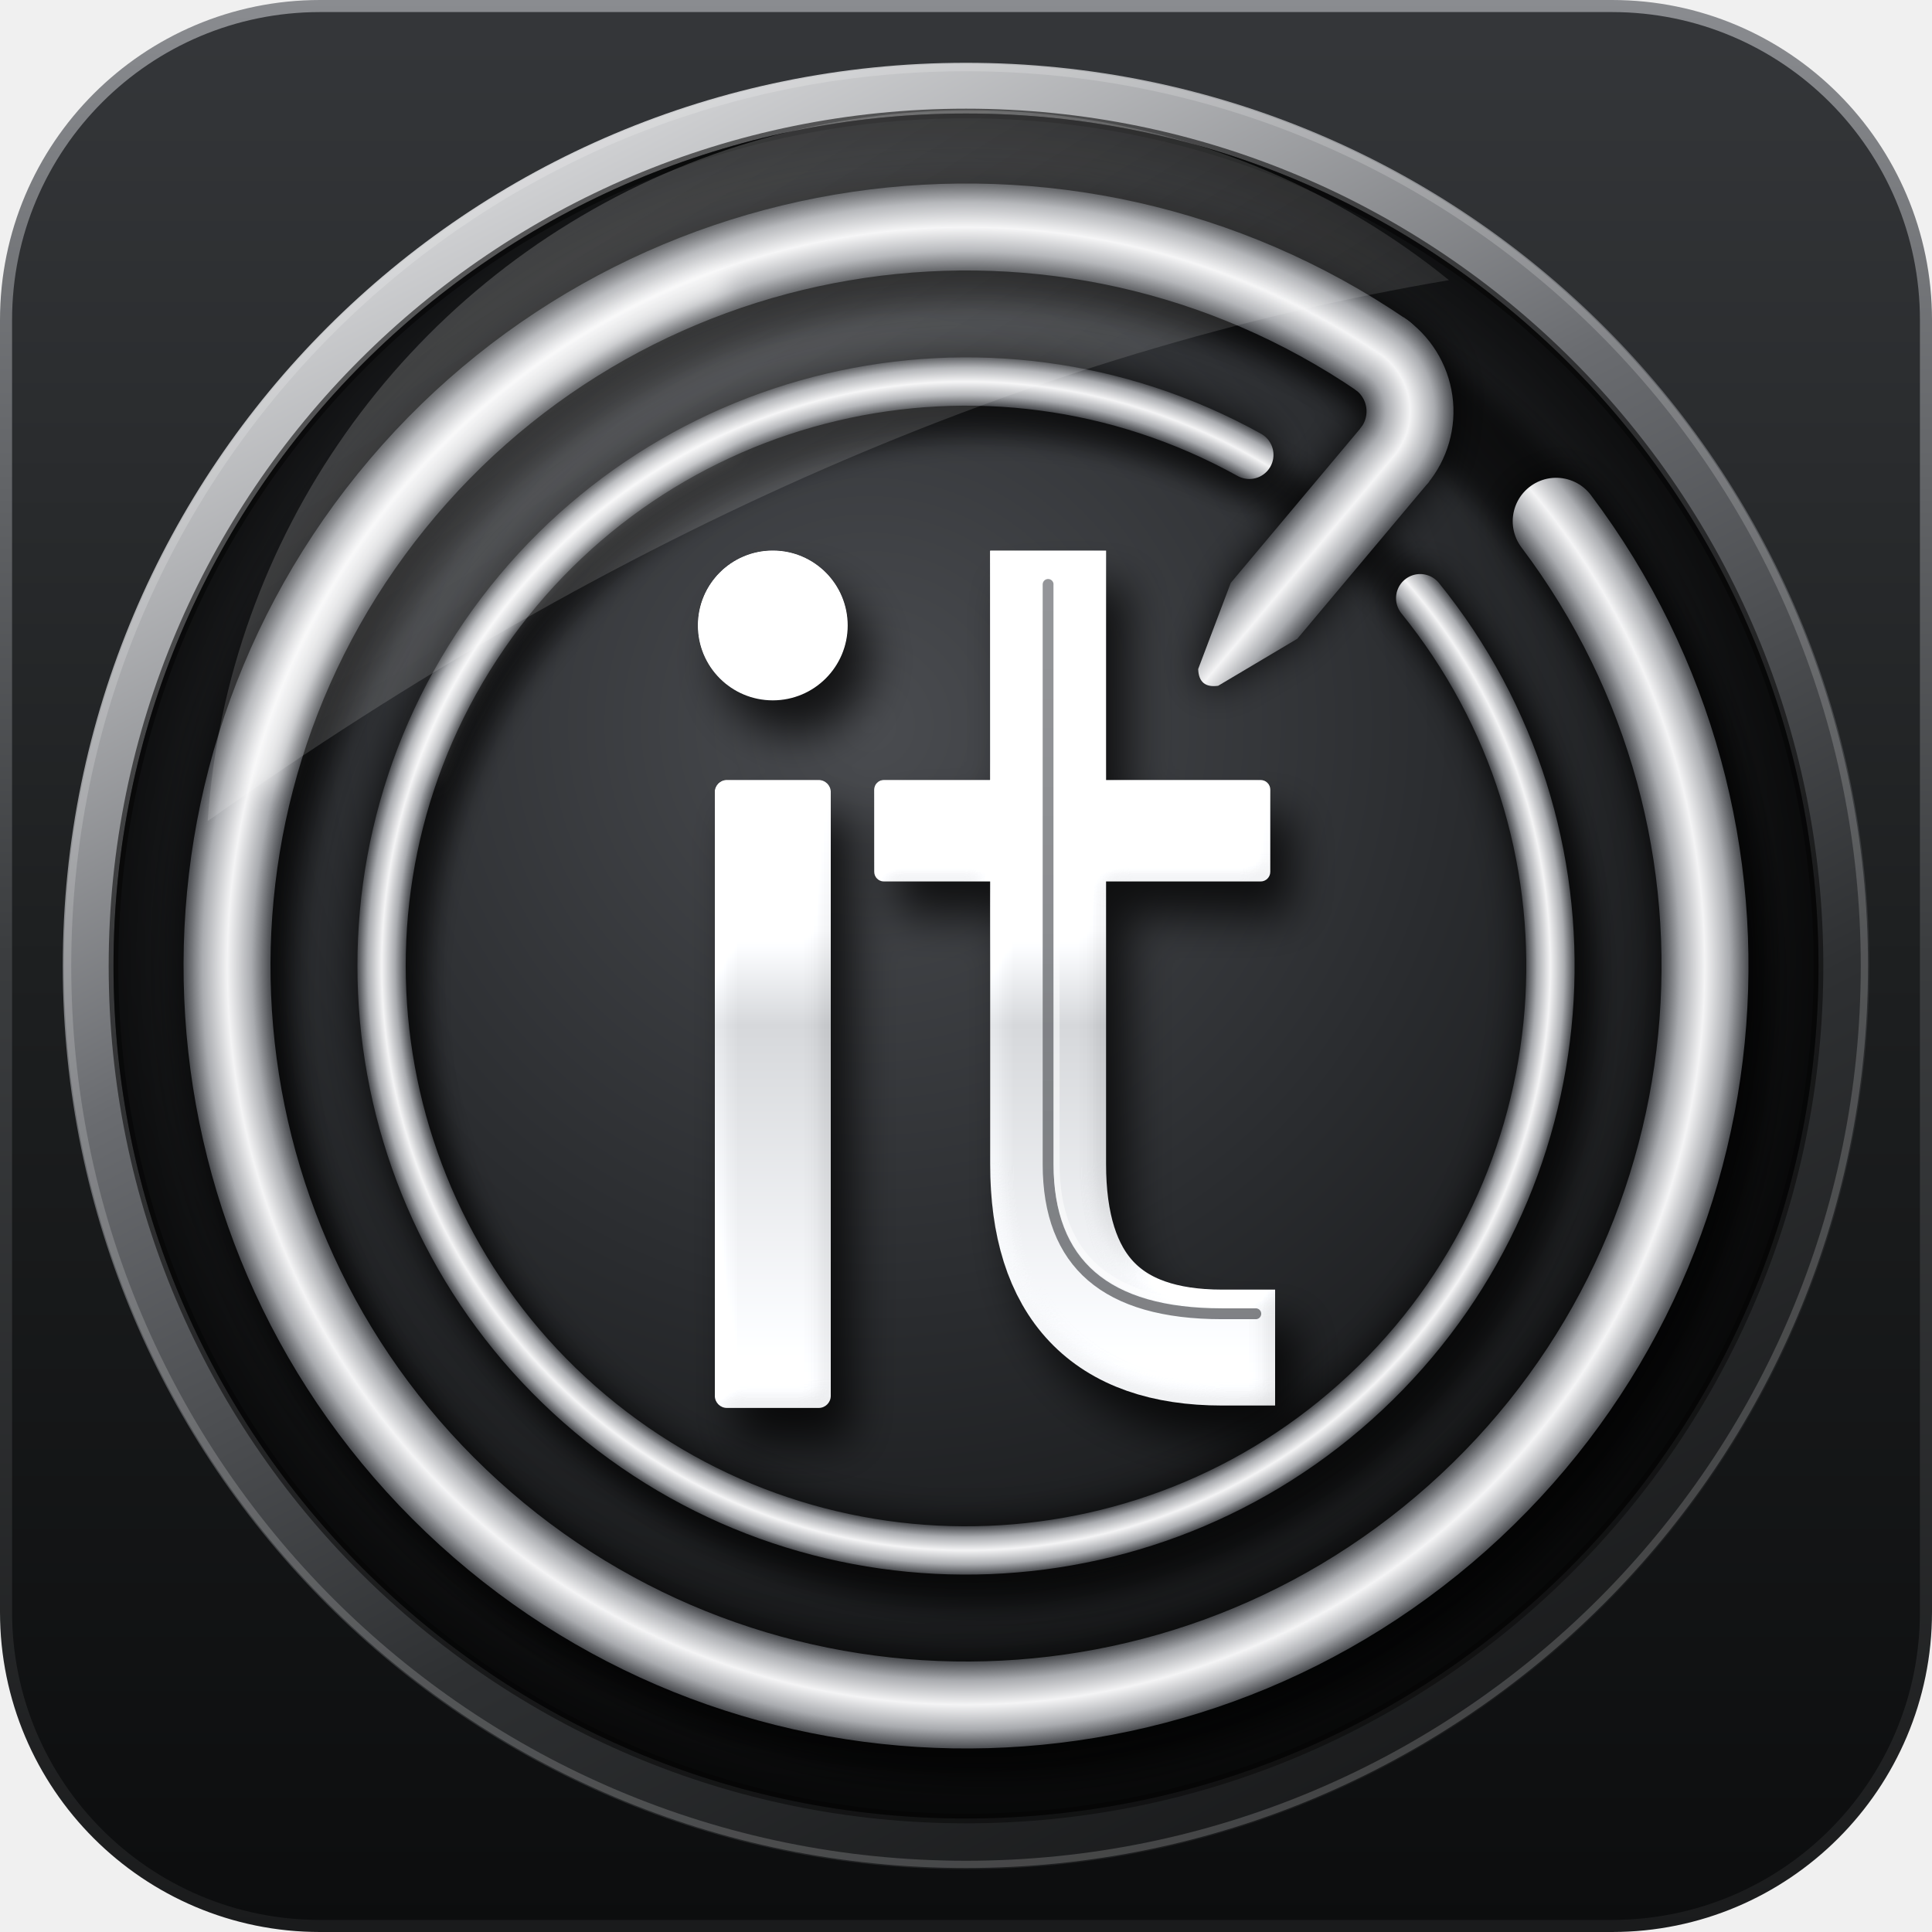
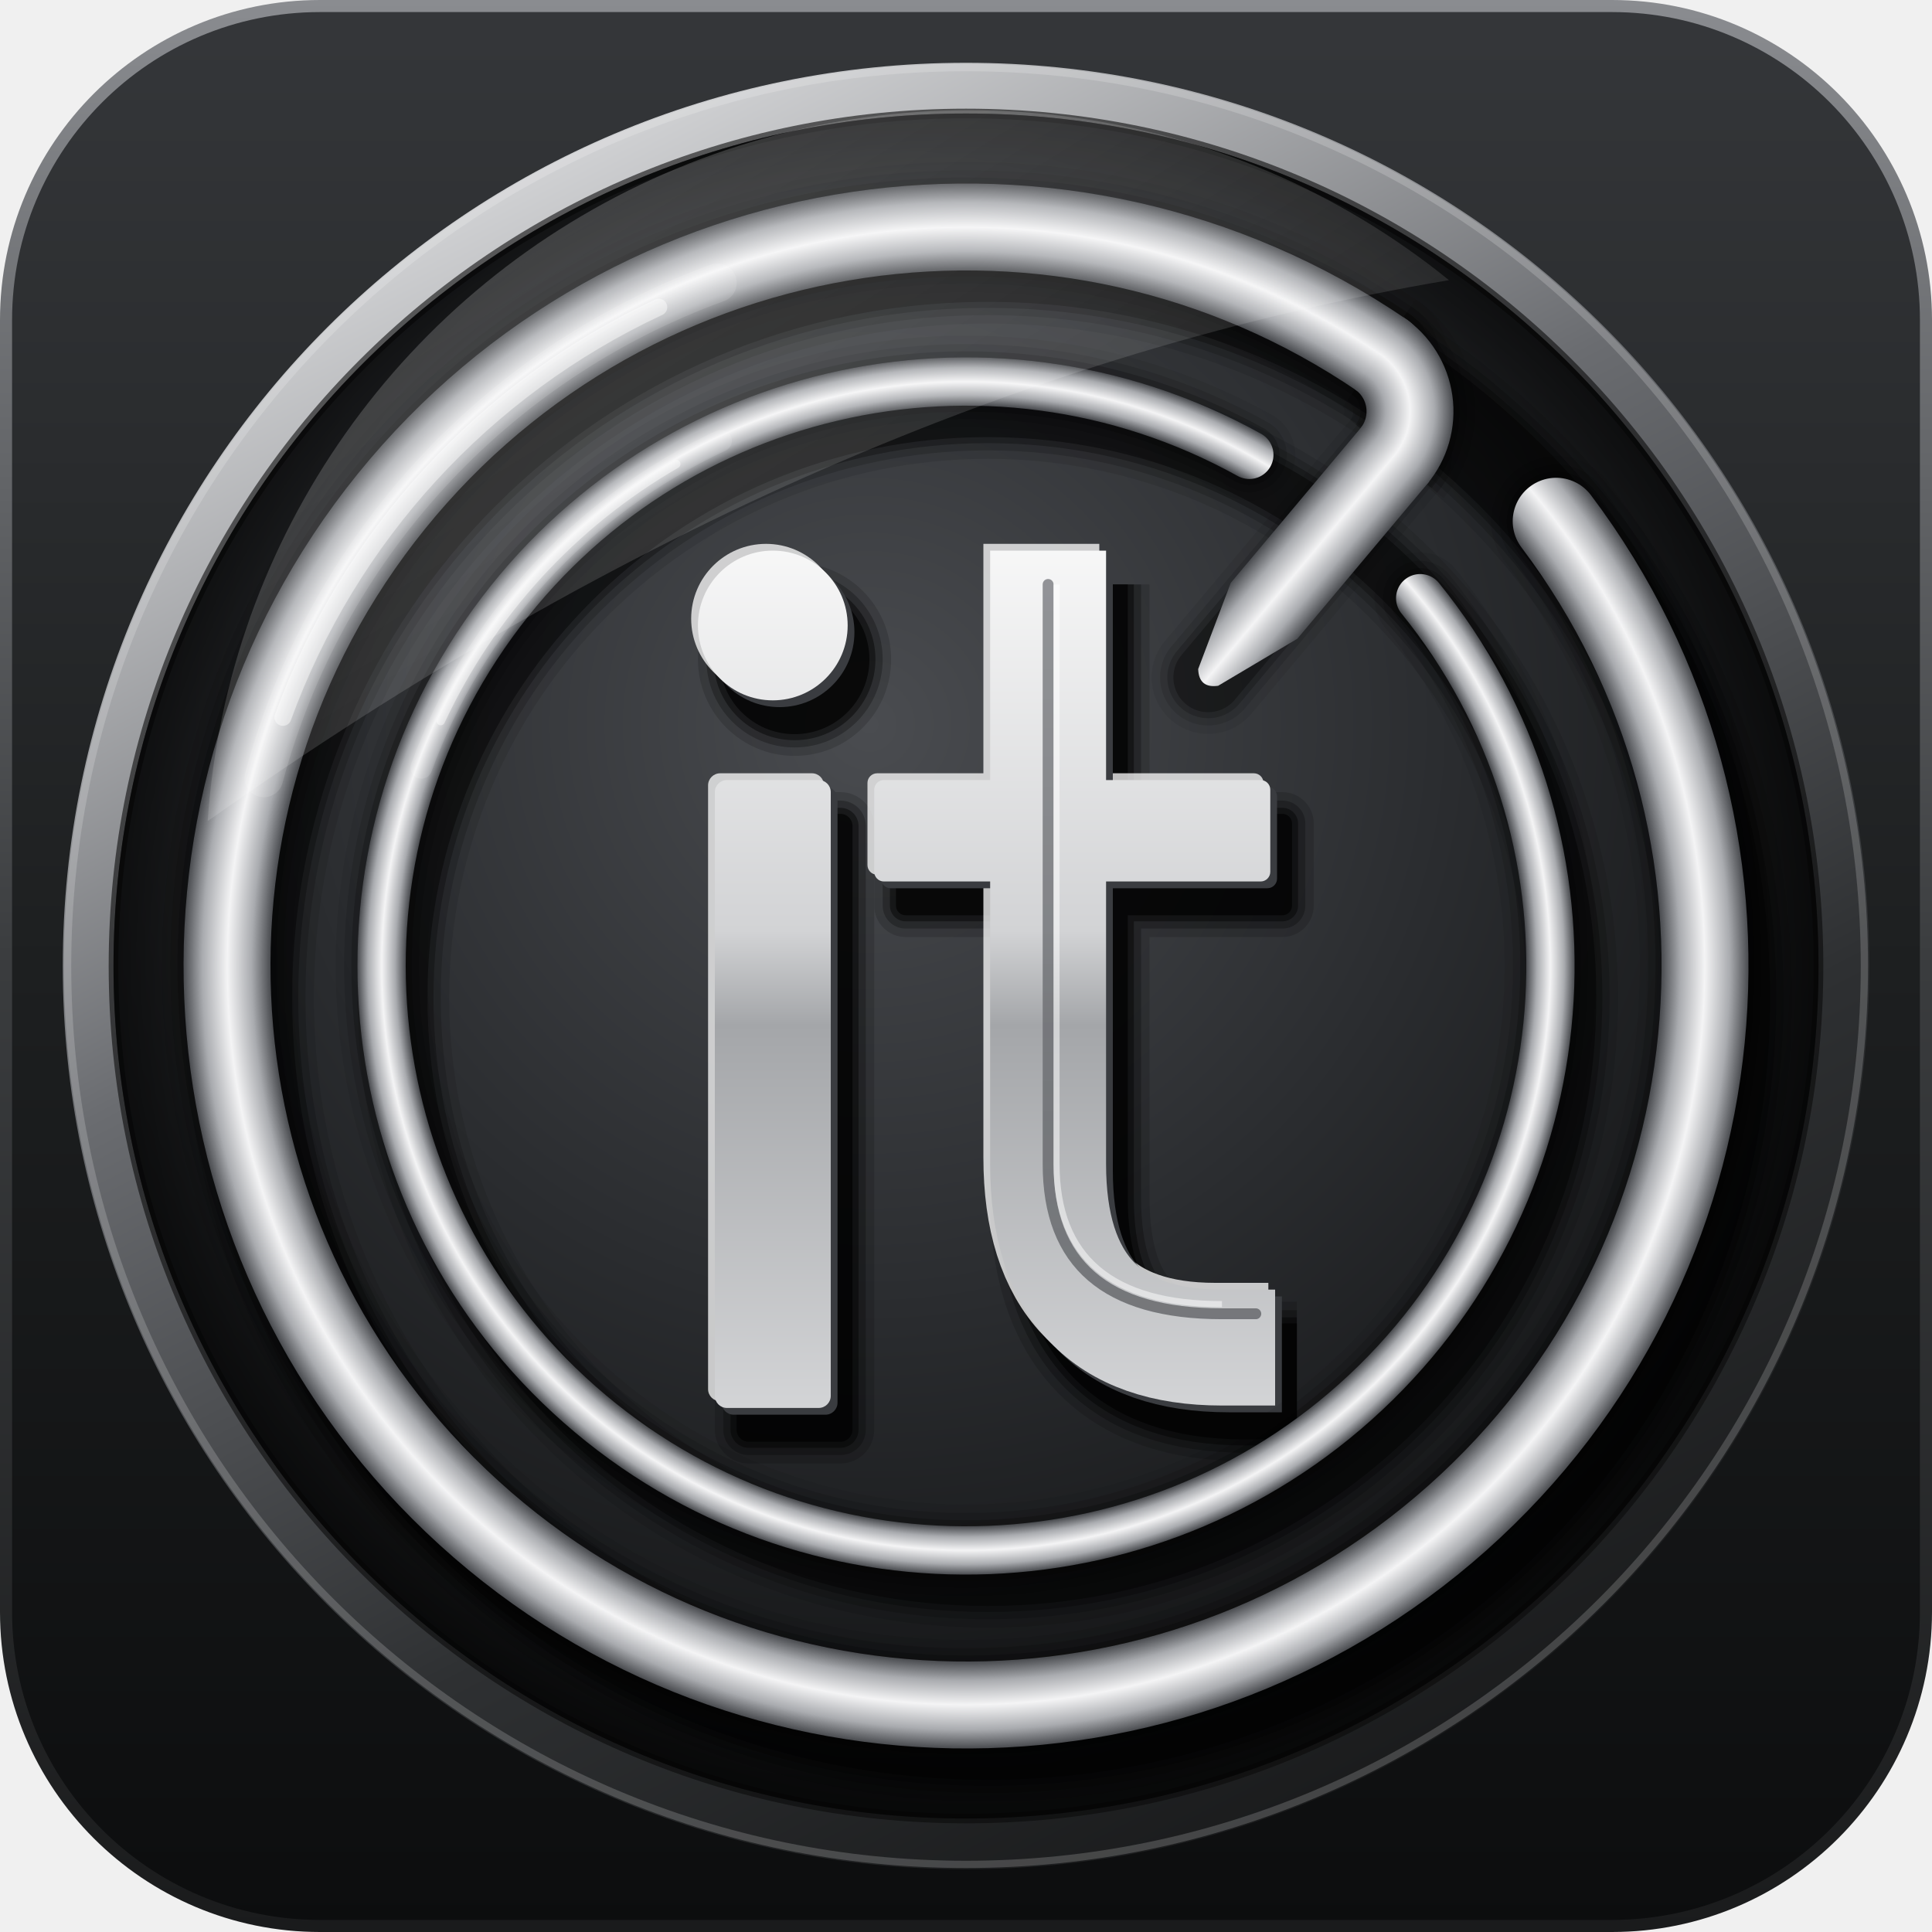
<svg xmlns="http://www.w3.org/2000/svg" width="80" height="80" fill="none" viewBox="0 0 80 80">
  <defs>
    <linearGradient id="tessera" x1="40" y1="0" x2="40" y2="80" gradientUnits="userSpaceOnUse">
      <stop offset="0" stop-color="#35373a" />
      <stop offset="0.5" stop-color="#1d1f20" />
      <stop offset="1" stop-color="#0c0d0e" />
    </linearGradient>
    <linearGradient id="tesseraBordo" x1="40" y1="0" x2="40" y2="80" gradientUnits="userSpaceOnUse">
      <stop offset="0" stop-color="#8a8c90" />
      <stop offset="0.5" stop-color="#3a3c3e" />
      <stop offset="1" stop-color="#1a1b1c" />
    </linearGradient>
    <linearGradient id="ghiera" x1="22" y1="6" x2="58" y2="76" gradientUnits="userSpaceOnUse">
      <stop offset="0" stop-color="#d4d5d7" />
      <stop offset="0.35" stop-color="#6a6c70" />
      <stop offset="0.7" stop-color="#2e3032" />
      <stop offset="1" stop-color="#18191a" />
    </linearGradient>
    <radialGradient id="quadrante" cx="36" cy="30" r="44" gradientUnits="userSpaceOnUse">
      <stop offset="0" stop-color="#4a4c50" />
      <stop offset="0.55" stop-color="#2a2c2f" />
      <stop offset="1" stop-color="#121314" />
    </radialGradient>
    <radialGradient id="conca" cx="40" cy="40" r="35" gradientUnits="userSpaceOnUse">
      <stop offset="0.8" stop-color="#000" stop-opacity="0" />
      <stop offset="1" stop-color="#000" stop-opacity="0.55" />
    </radialGradient>
    <linearGradient id="metallo" x1="0" y1="21" x2="0" y2="60" gradientUnits="userSpaceOnUse">
      <stop offset="0" stop-color="#fbfbfb" />
      <stop offset="0.45" stop-color="#d2d3d5" />
      <stop offset="0.55" stop-color="#a4a6a9" />
      <stop offset="1" stop-color="#d8d9db" />
    </linearGradient>
    <linearGradient id="solco" x1="0" y1="21" x2="0" y2="60" gradientUnits="userSpaceOnUse">
      <stop offset="0" stop-color="#7c7e82" />
      <stop offset="1" stop-color="#5c5e62" />
    </linearGradient>
    <radialGradient id="tuboEst" cx="40" cy="40" r="32.4" gradientUnits="userSpaceOnUse">
      <stop offset="0" stop-color="#4a4c50" />
      <stop offset="0.889" stop-color="#4a4c50" />
      <stop offset="0.913" stop-color="#a9abaf" />
      <stop offset="0.944" stop-color="#f4f4f5" />
      <stop offset="0.976" stop-color="#a9abaf" />
      <stop offset="1" stop-color="#4a4c50" />
    </radialGradient>
    <radialGradient id="tuboRaccordo" cx="55.486" cy="17.033" r="4.7" gradientUnits="userSpaceOnUse">
      <stop offset="0" stop-color="#4a4c50" />
      <stop offset="0.234" stop-color="#4a4c50" />
      <stop offset="0.403" stop-color="#a9abaf" />
      <stop offset="0.617" stop-color="#f4f4f5" />
      <stop offset="0.832" stop-color="#a9abaf" />
      <stop offset="1" stop-color="#4a4c50" />
    </radialGradient>
    <radialGradient id="tuboInt" cx="40" cy="40" r="25.2" gradientUnits="userSpaceOnUse">
      <stop offset="0" stop-color="#4a4c50" />
      <stop offset="0.921" stop-color="#4a4c50" />
      <stop offset="0.938" stop-color="#a9abaf" />
      <stop offset="0.96" stop-color="#f4f4f5" />
      <stop offset="0.983" stop-color="#a9abaf" />
      <stop offset="1" stop-color="#4a4c50" />
    </radialGradient>
    <linearGradient id="lancettaLuce" x1="56.425" y1="17.625" x2="59.183" y2="19.939" gradientUnits="userSpaceOnUse">
      <stop offset="0" stop-color="#4a4c50" />
      <stop offset="0.22" stop-color="#a9abaf" />
      <stop offset="0.5" stop-color="#f4f4f5" />
      <stop offset="0.78" stop-color="#a9abaf" />
      <stop offset="1" stop-color="#4a4c50" />
    </linearGradient>
    <linearGradient id="vetro" x1="20" y1="8" x2="46" y2="50" gradientUnits="userSpaceOnUse">
      <stop offset="0" stop-color="#fff" stop-opacity="0.2" />
      <stop offset="1" stop-color="#fff" stop-opacity="0" />
    </linearGradient>
-     <filter id="ombraLettere" x="-30%" y="-30%" width="160%" height="160%" color-interpolation-filters="sRGB">
-       <feGaussianBlur in="SourceAlpha" stdDeviation="0.9" />
-       <feOffset dx="0.9" dy="1.4" result="o" />
-       <feFlood flood-color="#000" flood-opacity="0.75" />
-       <feComposite in2="o" operator="in" result="ombra" />
-       <feGaussianBlur in="SourceAlpha" stdDeviation="0.45" result="rilievo" />
-       <feSpecularLighting in="rilievo" surfaceScale="1.6" specularConstant="0.85" specularExponent="18" lighting-color="#fff" result="spec">
-         <feDistantLight azimuth="235" elevation="50" />
-       </feSpecularLighting>
-       <feComposite in="spec" in2="SourceAlpha" operator="in" result="specIn" />
-       <feComposite in="SourceGraphic" in2="specIn" operator="arithmetic" k2="1" k3="0.7" result="lucido" />
-       <feMerge>
-         <feMergeNode in="ombra" />
-         <feMergeNode in="lucido" />
-       </feMerge>
-     </filter>
-     <filter id="ombraAnelli" x="-20%" y="-20%" width="140%" height="140%" color-interpolation-filters="sRGB">
-       <feGaussianBlur in="SourceAlpha" stdDeviation="0.8" result="b" />
-       <feFlood flood-color="#000" flood-opacity="0.8" />
-       <feComposite in2="b" operator="in" result="ombra" />
-       <feMerge>
-         <feMergeNode in="ombra" />
-         <feMergeNode in="SourceGraphic" />
-       </feMerge>
-     </filter>
-     <filter id="sfuma" x="-20%" y="-20%" width="140%" height="140%">
-       <feGaussianBlur stdDeviation="0.5" />
-     </filter>
  </defs>
  <rect x="0.25" y="0.25" width="79.5" height="79.5" rx="13" fill="url(#tessera)" stroke="url(#tesseraBordo)" stroke-width="0.5" />
  <circle cx="40.0" cy="40.0" r="37.4" fill="url(#ghiera)" />
  <circle cx="40.0" cy="40.0" r="35.3" fill="url(#quadrante)" stroke="#0a0a0b" stroke-opacity="0.6" stroke-width="0.4" />
  <circle cx="40.0" cy="40.0" r="35.3" fill="url(#conca)" />
-   <g filter="url(#sfuma)" opacity="0.55" transform="translate(0.9 1.3)">
-     <circle cx="40.0" cy="40.0" r="30.6" stroke="#000" stroke-width="3.6" />
-     <circle cx="40.0" cy="40.0" r="24.2" stroke="#000" stroke-width="2.0" />
+   <path d="M9.4 40.0a30.6 30.6 0 1 0 61.2 0a30.6 30.6 0 1 0 -61.2 0" stroke="#000" stroke-opacity="0.098" stroke-width="5.4" stroke-linecap="round" fill="none" transform="translate(0.9 1.3)" />
+   <path d="M9.4 40.0a30.6 30.6 0 1 0 61.2 0a30.6 30.6 0 1 0 -61.2 0" stroke="#000" stroke-opacity="0.168" stroke-width="4.7" stroke-linecap="round" fill="none" transform="translate(0.9 1.3)" />
+   <path d="M9.4 40.0a30.6 30.6 0 1 0 61.2 0a30.6 30.6 0 1 0 -61.2 0" stroke="#000" stroke-opacity="0.280" stroke-width="4.1" stroke-linecap="round" fill="none" transform="translate(0.9 1.3)" />
+   <path d="M9.4 40.0a30.6 30.6 0 1 0 61.2 0a30.6 30.6 0 1 0 -61.2 0" stroke="#000" stroke-opacity="0.420" stroke-width="3.6" stroke-linecap="round" fill="none" transform="translate(0.9 1.3)" />
+   <path d="M15.8 40.0a24.2 24.2 0 1 0 48.4 0a24.2 24.2 0 1 0 -48.4 0" stroke="#000" stroke-opacity="0.098" stroke-width="3.8" stroke-linecap="round" fill="none" transform="translate(0.9 1.3)" />
+   <path d="M15.8 40.0a24.2 24.2 0 1 0 48.4 0a24.2 24.2 0 1 0 -48.4 0" stroke="#000" stroke-opacity="0.168" stroke-width="3.1" stroke-linecap="round" fill="none" transform="translate(0.9 1.3)" />
+   <path d="M15.8 40.0a24.2 24.2 0 1 0 48.4 0a24.2 24.2 0 1 0 -48.4 0" stroke="#000" stroke-opacity="0.280" stroke-width="2.5" stroke-linecap="round" fill="none" transform="translate(0.9 1.3)" />
+   <path d="M15.8 40.0a24.2 24.2 0 1 0 48.4 0a24.2 24.2 0 1 0 -48.4 0" stroke="#000" stroke-opacity="0.420" stroke-width="2" stroke-linecap="round" fill="none" transform="translate(0.9 1.3)" />
+   <g transform="translate(0.9 1.4)" opacity="0.154">
+     <rect x="28.7" y="31.4" width="6.6" height="27.8" rx="1.4" fill="#000" />
+     <circle cx="32" cy="25.9" r="4" fill="#000" />
+     <path d="M43.4 22.8V48.2Q43.4 55.8 50.6 55.8H52.8" stroke="#000" stroke-width="6.6" fill="none" />
+     <rect x="35.3" y="31.4" width="18.2" height="6" rx="1.3" fill="#000" />
  </g>
-   <g filter="url(#ombraLettere)">
+   <g transform="translate(0.9 1.4)" opacity="0.264">
+     <rect x="29.05" y="31.75" width="5.9" height="27.1" rx="1.05" fill="#000" />
+     <circle cx="32" cy="25.9" r="3.65" fill="#000" />
+     <path d="M43.4 22.8V48.2Q43.4 55.8 50.6 55.8H52.8" stroke="#000" stroke-width="5.9" fill="none" />
+     <rect x="35.65" y="31.75" width="17.5" height="5.3" rx="0.95" fill="#000" />
+   </g>
+   <g transform="translate(0.9 1.4)" opacity="0.440">
+     <rect x="29.35" y="32.05" width="5.3" height="26.5" rx="0.75" fill="#000" />
+     <circle cx="32" cy="25.9" r="3.35" fill="#000" />
+     <path d="M43.4 22.8V48.2Q43.4 55.8 50.6 55.8H52.8" stroke="#000" stroke-width="5.3" fill="none" />
+     <rect x="35.95" y="32.05" width="16.9" height="4.7" rx="0.65" fill="#000" />
+   </g>
+   <g transform="translate(0.9 1.4)" opacity="0.660">
+     <rect x="29.6" y="32.3" width="4.8" height="26" rx="0.5" fill="#000" />
+     <circle cx="32" cy="25.9" r="3.1" fill="#000" />
+     <path d="M43.4 22.8V48.2Q43.4 55.8 50.6 55.8H52.8" stroke="#000" stroke-width="4.8" fill="none" />
+     <rect x="36.2" y="32.3" width="16.4" height="4.2" rx="0.4" fill="#000" />
+   </g>
+   <g transform="translate(-0.28 -0.28)" opacity="0.750">
+     <rect x="29.6" y="32.3" width="4.8" height="26" rx="0.5" fill="#ffffff" />
+     <circle cx="32" cy="25.9" r="3.1" fill="#ffffff" />
+     <path d="M43.4 22.8V48.2Q43.4 55.8 50.6 55.8H52.8" stroke="#ffffff" stroke-width="4.8" fill="none" />
+     <rect x="36.2" y="32.3" width="16.4" height="4.2" rx="0.4" fill="#ffffff" />
+   </g>
+   <g transform="translate(0.28 0.28)" opacity="1.000">
+     <rect x="29.6" y="32.3" width="4.8" height="26" rx="0.5" fill="#3a3c40" />
+     <circle cx="32" cy="25.9" r="3.1" fill="#3a3c40" />
+     <path d="M43.4 22.8V48.2Q43.4 55.8 50.6 55.8H52.8" stroke="#3a3c40" stroke-width="4.8" fill="none" />
+     <rect x="36.2" y="32.3" width="16.4" height="4.2" rx="0.4" fill="#3a3c40" />
+   </g>
+   <g transform="translate(0 0)" opacity="1.000">
    <rect x="29.6" y="32.3" width="4.8" height="26" rx="0.5" fill="url(#metallo)" />
    <circle cx="32" cy="25.9" r="3.1" fill="url(#metallo)" />
    <path d="M43.4 22.8V48.2Q43.4 55.8 50.6 55.8H52.8" stroke="url(#metallo)" stroke-width="4.8" fill="none" />
    <rect x="36.2" y="32.3" width="16.4" height="4.2" rx="0.4" fill="url(#metallo)" />
  </g>
  <path d="M43.4 24.2V48.2Q43.4 54.4 50.6 54.4H52" stroke="url(#solco)" stroke-width="0.45" fill="none" stroke-linecap="round" opacity="0.8" />
  <path d="M43.75 24.2V48.2Q43.75 54 50.6 54" stroke="#fff" stroke-width="0.25" fill="none" opacity="0.5" />
-   <g filter="url(#ombraAnelli)">
+   <g>
+     <path d="M58.807 24.77A24.2 24.2 0 1 1 51.732 18.834" stroke="#000" stroke-opacity="0.070" stroke-width="3.8" stroke-linecap="round" fill="none" transform="translate(0 0)" />
+     <path d="M58.807 24.77A24.2 24.2 0 1 1 51.732 18.834" stroke="#000" stroke-opacity="0.120" stroke-width="3.1" stroke-linecap="round" fill="none" transform="translate(0 0)" />
+     <path d="M58.807 24.77A24.2 24.2 0 1 1 51.732 18.834" stroke="#000" stroke-opacity="0.200" stroke-width="2.5" stroke-linecap="round" fill="none" transform="translate(0 0)" />
+     <path d="M58.807 24.77A24.2 24.2 0 1 1 51.732 18.834" stroke="#000" stroke-opacity="0.300" stroke-width="2" stroke-linecap="round" fill="none" transform="translate(0 0)" />
    <path d="M58.807 24.77A24.2 24.2 0 1 1 51.732 18.834" stroke="url(#tuboInt)" stroke-width="2.0" stroke-linecap="round" fill="none" />
  </g>
-   <g filter="url(#ombraAnelli)">
+   <g>
+     <path d="M64.438 21.584A30.6 30.6 0 1 1 57.24 14.719" stroke="#000" stroke-opacity="0.070" stroke-width="5.4" stroke-linecap="round" fill="none" transform="translate(0 0)" />
+     <path d="M64.438 21.584A30.6 30.6 0 1 1 57.24 14.719" stroke="#000" stroke-opacity="0.120" stroke-width="4.7" stroke-linecap="round" fill="none" transform="translate(0 0)" />
+     <path d="M64.438 21.584A30.6 30.6 0 1 1 57.24 14.719" stroke="#000" stroke-opacity="0.200" stroke-width="4.1" stroke-linecap="round" fill="none" transform="translate(0 0)" />
+     <path d="M64.438 21.584A30.6 30.6 0 1 1 57.24 14.719" stroke="#000" stroke-opacity="0.300" stroke-width="3.6" stroke-linecap="round" fill="none" transform="translate(0 0)" />
+     <path d="M57.107 14.629A2.9 2.9 0 0 1 57.707 18.897" stroke="#000" stroke-opacity="0.070" stroke-width="5.4" stroke-linecap="butt" fill="none" transform="translate(0 0)" />
+     <path d="M57.107 14.629A2.9 2.9 0 0 1 57.707 18.897" stroke="#000" stroke-opacity="0.120" stroke-width="4.7" stroke-linecap="butt" fill="none" transform="translate(0 0)" />
+     <path d="M57.107 14.629A2.9 2.9 0 0 1 57.707 18.897" stroke="#000" stroke-opacity="0.200" stroke-width="4.1" stroke-linecap="butt" fill="none" transform="translate(0 0)" />
+     <path d="M57.107 14.629A2.9 2.9 0 0 1 57.707 18.897" stroke="#000" stroke-opacity="0.300" stroke-width="3.6" stroke-linecap="butt" fill="none" transform="translate(0 0)" />
+     <path d="M57.804 18.782L50.027 28.05" stroke="#000" stroke-opacity="0.070" stroke-width="4.68" stroke-linecap="round" fill="none" transform="translate(0 0)" />
+     <path d="M57.804 18.782L50.027 28.05" stroke="#000" stroke-opacity="0.120" stroke-width="3.98" stroke-linecap="round" fill="none" transform="translate(0 0)" />
+     <path d="M57.804 18.782L50.027 28.05" stroke="#000" stroke-opacity="0.200" stroke-width="3.38" stroke-linecap="round" fill="none" transform="translate(0 0)" />
+     <path d="M57.804 18.782L50.027 28.05" stroke="#000" stroke-opacity="0.300" stroke-width="2.88" stroke-linecap="round" fill="none" transform="translate(0 0)" />
    <path d="M64.438 21.584A30.6 30.6 0 1 1 57.24 14.719" stroke="url(#tuboEst)" stroke-width="3.6" stroke-linecap="round" fill="none" />
    <path d="M57.107 14.629A2.9 2.9 0 0 1 57.707 18.897" stroke="url(#tuboRaccordo)" stroke-width="3.6" fill="none" />
    <path d="M59.183 19.939L56.425 17.625L50.963 24.135L49.614 27.703Q49.642 28.509 50.441 28.397L53.72 26.449Z" fill="url(#lancettaLuce)" />
  </g>
-   <g filter="url(#sfuma)" opacity="0.7">
-     <path d="M10.926 32.21A30.1 30.1 0 0 1 29.705 11.715" stroke="#fff" stroke-width="0.9" stroke-linecap="round" fill="none" />
-     <path d="M17.447 31.792A24 24 0 0 1 29.857 18.249" stroke="#fff" stroke-width="0.5" stroke-linecap="round" fill="none" />
+   <g stroke="#fff" stroke-linecap="round" fill="none">
+     <path d="M10.926 32.21A30.1 30.1 0 0 1 29.705 11.715" stroke-width="1.6" stroke-opacity="0.12" />
+     <path d="M11.715 29.705A30.1 30.1 0 0 1 27.279 12.72" stroke-width="0.7" stroke-opacity="0.45" />
+     <path d="M17.447 31.792A24 24 0 0 1 29.857 18.249" stroke-width="0.9" stroke-opacity="0.12" />
+     <path d="M18.249 29.857A24 24 0 0 1 28 19.215" stroke-width="0.35" stroke-opacity="0.45" />
  </g>
  <path d="M8.6 34A31.6 31.6 0 0 1 60 11.6Q34 16 8.6 34Z" fill="url(#vetro)" />
  <circle cx="40.0" cy="40.0" r="37.2" stroke="#fff" stroke-opacity="0.18" stroke-width="0.3" fill="none" />
</svg>
